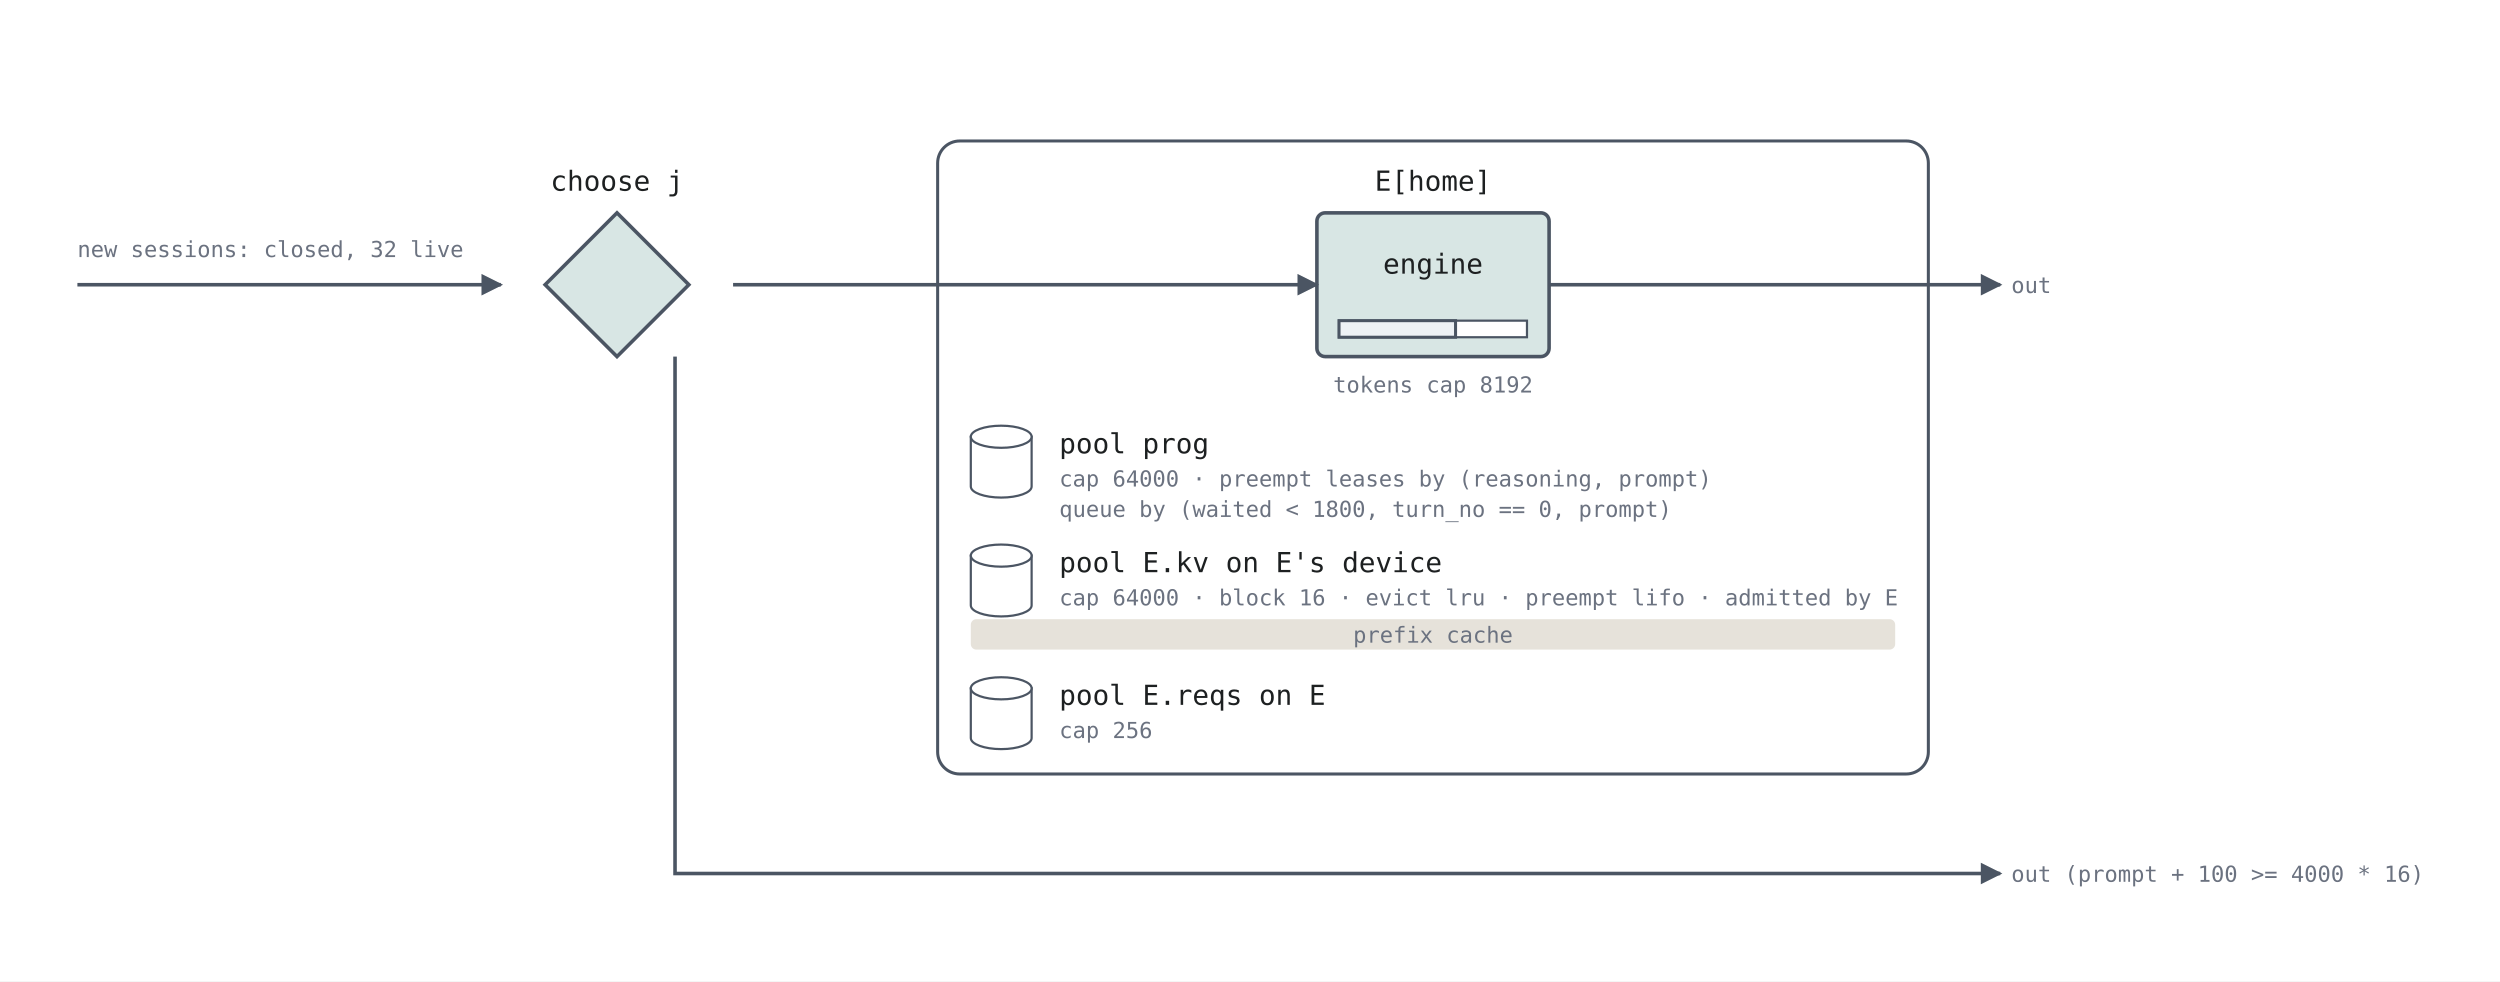
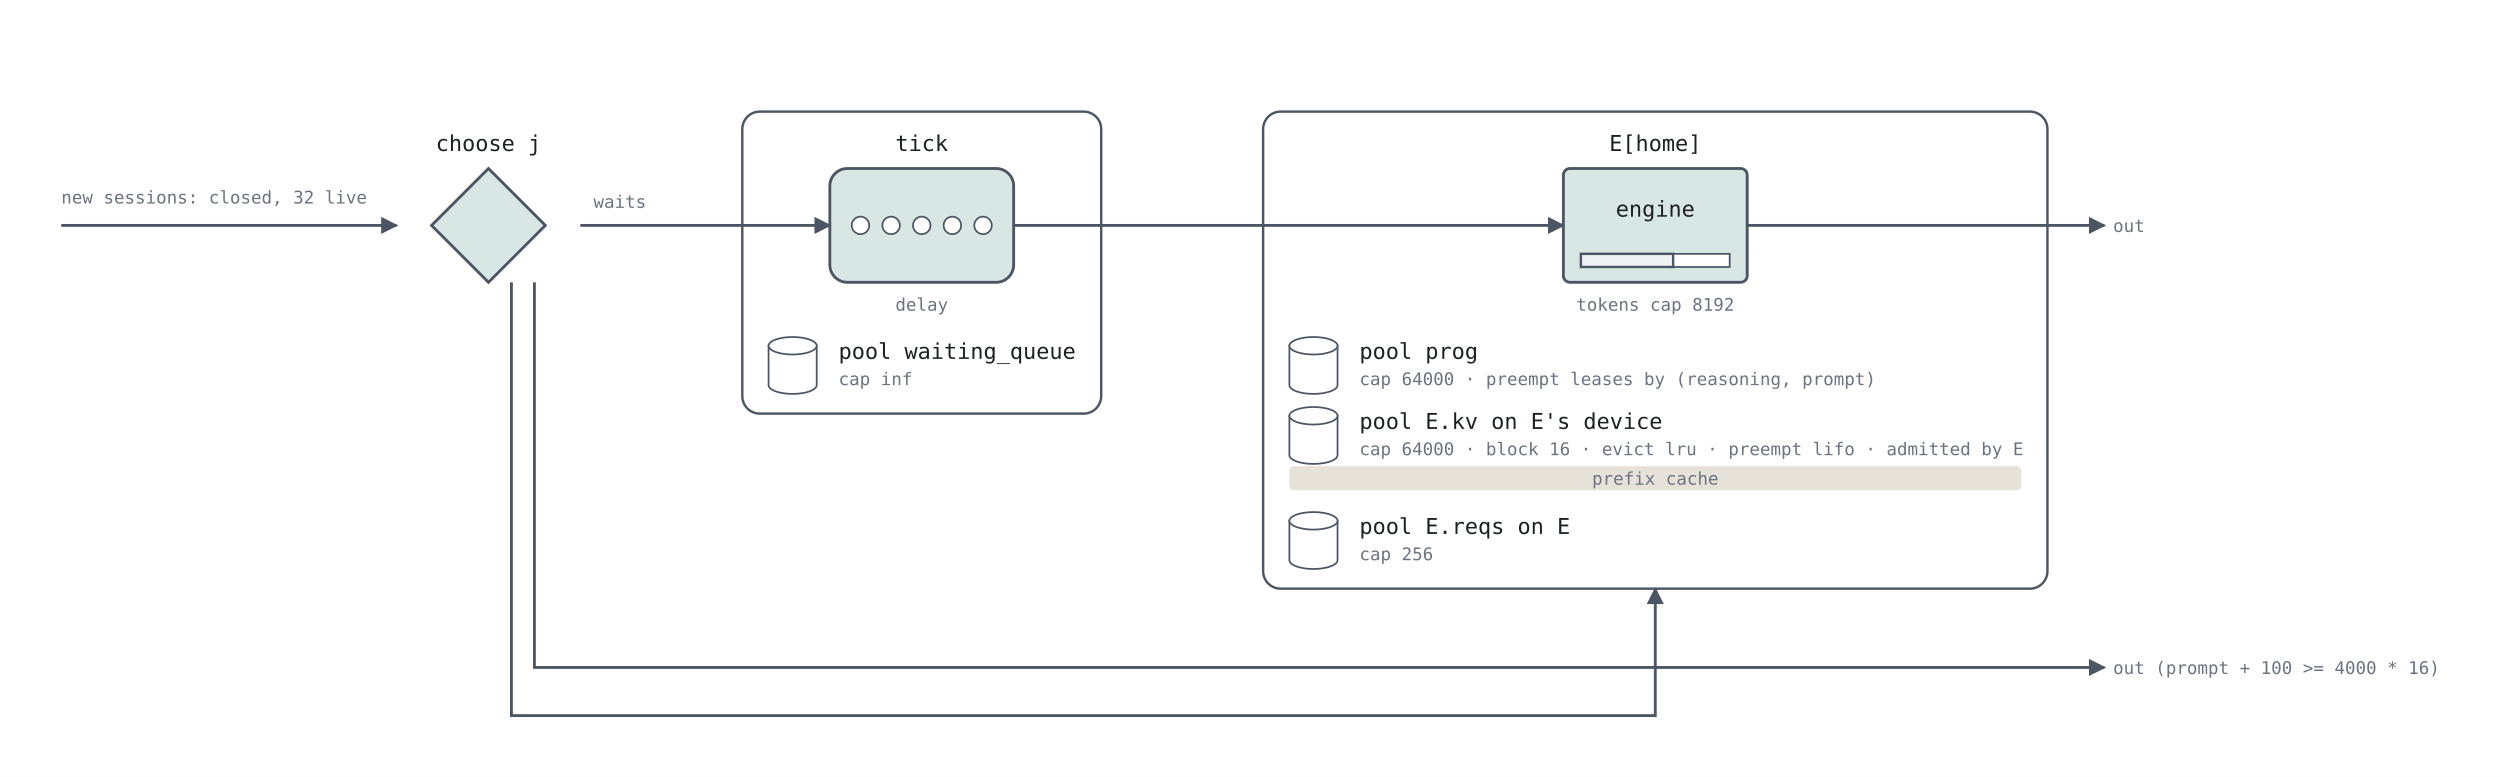
- <svg xmlns="http://www.w3.org/2000/svg" width="904.4" height="355" viewBox="0 0 904.4 355" role="img">
+ <svg xmlns="http://www.w3.org/2000/svg" width="1142.4" height="355" viewBox="0 0 1142.4 355" role="img">
  <style>
  text { font-family: ui-monospace, "SF Mono", Menlo, Consolas, monospace; }
  @media (prefers-color-scheme: dark) {
    text { fill: #e8e6e3; } text.dim { fill: #9aa4b2; }
    .bg { fill:#14171a }
    .solid { fill:#232a31;stroke:#b6bfcc }
    .cached { fill:#33302a }
    .instance { fill:#1a1f24;stroke:#b6bfcc }
    .frame { stroke:#b6bfcc }
    .enclosure { stroke:#9aa4b2 }
    .station { fill:#26403d;stroke:#b6bfcc }
    .cell { fill:#14171a;stroke:#b6bfcc }
    .rail { stroke:#b6bfcc }
    .flow { stroke:#b6bfcc }
    .back { stroke:#b6bfcc }
    .relation { stroke:#9aa4b2 }
  }
</style>
  <defs>
    <marker id="a" viewBox="0 0 10 10" refX="9" refY="5" markerWidth="6" markerHeight="6" orient="auto-start-reverse">
      <path d="M0 0 L10 5 L0 10 z" fill="context-stroke" />
    </marker>
  </defs>
-   <rect class="bg" fill="#ffffff" x="0" y="0" width="904.4" height="355" />
-   <rect class="frame" fill="none" stroke="#4b5563" stroke-width="1.1" x="339.2" y="51" width="358.4" height="229" rx="8" />
+   <rect class="bg" fill="#ffffff" x="0" y="0" width="1142.4" height="355" />
+   <rect class="frame" fill="none" stroke="#4b5563" stroke-width="1.1" x="339.2" y="51" width="164" height="138" rx="8" />
  <path class="cell" fill="#ffffff" stroke="#4b5563" stroke-width=".8" d="M 351.2 158 L 351.2 176 A 11 4 0 0 0 373.2 176 L 373.2 158 Z" />
  <ellipse class="cell" fill="#ffffff" stroke="#4b5563" stroke-width=".8" cx="362.2" cy="158" rx="11" ry="4" />
-   <text x="383.2" y="164" text-anchor="start" font-size="10" fill="#1d2021">pool prog</text>
-   <text x="383.2" y="176" text-anchor="start" font-size="8" fill="#6b7280" class="dim">cap 64000 · preempt leases by (reasoning, prompt)</text>
-   <text x="383.2" y="187" text-anchor="start" font-size="8" fill="#6b7280" class="dim">queue by (waited &lt; 1800, turn_no == 0, prompt)</text>
-   <path class="cell" fill="#ffffff" stroke="#4b5563" stroke-width=".8" d="M 351.2 201 L 351.2 219 A 11 4 0 0 0 373.2 219 L 373.2 201 Z" />
-   <ellipse class="cell" fill="#ffffff" stroke="#4b5563" stroke-width=".8" cx="362.2" cy="201" rx="11" ry="4" />
-   <text x="383.2" y="207" text-anchor="start" font-size="10" fill="#1d2021">pool E.kv on E's device</text>
-   <text x="383.2" y="219" text-anchor="start" font-size="8" fill="#6b7280" class="dim">cap 64000 · block 16 · evict lru · preempt lifo · admitted by E</text>
-   <rect class="cached" fill="#e6e2da" stroke="none" x="351.2" y="224" width="334.4" height="11" rx="2" />
-   <text x="518.4" y="232.5" text-anchor="middle" font-size="8" fill="#6b7280" class="dim">prefix cache</text>
-   <path class="cell" fill="#ffffff" stroke="#4b5563" stroke-width=".8" d="M 351.2 249 L 351.2 267 A 11 4 0 0 0 373.2 267 L 373.2 249 Z" />
-   <ellipse class="cell" fill="#ffffff" stroke="#4b5563" stroke-width=".8" cx="362.2" cy="249" rx="11" ry="4" />
-   <text x="383.2" y="255" text-anchor="start" font-size="10" fill="#1d2021">pool E.reqs on E</text>
-   <text x="383.2" y="267" text-anchor="start" font-size="8" fill="#6b7280" class="dim">cap 256</text>
+   <text x="383.2" y="164" text-anchor="start" font-size="10" fill="#1d2021">pool waiting_queue</text>
+   <text x="383.2" y="176" text-anchor="start" font-size="8" fill="#6b7280" class="dim">cap inf</text>
+   <rect class="frame" fill="none" stroke="#4b5563" stroke-width="1.1" x="577.2" y="51" width="358.4" height="218" rx="8" />
+   <path class="cell" fill="#ffffff" stroke="#4b5563" stroke-width=".8" d="M 589.2 158 L 589.2 176 A 11 4 0 0 0 611.2 176 L 611.2 158 Z" />
+   <ellipse class="cell" fill="#ffffff" stroke="#4b5563" stroke-width=".8" cx="600.2" cy="158" rx="11" ry="4" />
+   <text x="621.2" y="164" text-anchor="start" font-size="10" fill="#1d2021">pool prog</text>
+   <text x="621.2" y="176" text-anchor="start" font-size="8" fill="#6b7280" class="dim">cap 64000 · preempt leases by (reasoning, prompt)</text>
+   <path class="cell" fill="#ffffff" stroke="#4b5563" stroke-width=".8" d="M 589.2 190 L 589.2 208 A 11 4 0 0 0 611.2 208 L 611.2 190 Z" />
+   <ellipse class="cell" fill="#ffffff" stroke="#4b5563" stroke-width=".8" cx="600.2" cy="190" rx="11" ry="4" />
+   <text x="621.2" y="196" text-anchor="start" font-size="10" fill="#1d2021">pool E.kv on E's device</text>
+   <text x="621.2" y="208" text-anchor="start" font-size="8" fill="#6b7280" class="dim">cap 64000 · block 16 · evict lru · preempt lifo · admitted by E</text>
+   <rect class="cached" fill="#e6e2da" stroke="none" x="589.2" y="213" width="334.4" height="11" rx="2" />
+   <text x="756.4" y="221.5" text-anchor="middle" font-size="8" fill="#6b7280" class="dim">prefix cache</text>
+   <path class="cell" fill="#ffffff" stroke="#4b5563" stroke-width=".8" d="M 589.2 238 L 589.2 256 A 11 4 0 0 0 611.2 256 L 611.2 238 Z" />
+   <ellipse class="cell" fill="#ffffff" stroke="#4b5563" stroke-width=".8" cx="600.2" cy="238" rx="11" ry="4" />
+   <text x="621.2" y="244" text-anchor="start" font-size="10" fill="#1d2021">pool E.reqs on E</text>
+   <text x="621.2" y="256" text-anchor="start" font-size="8" fill="#6b7280" class="dim">cap 256</text>
  <polygon class="station" fill="#d8e6e4" stroke="#4b5563" stroke-width="1.3" points="223.2,77 249.2,103 223.2,129 197.2,103" />
  <text x="223.2" y="69" text-anchor="middle" font-size="10" fill="#1d2021">choose j</text>
-   <rect class="station" fill="#d8e6e4" stroke="#4b5563" stroke-width="1.3" x="476.4" y="77" width="84" height="52" rx="3" />
-   <rect class="cell" fill="#ffffff" stroke="#4b5563" stroke-width=".8" x="484.4" y="116" width="68" height="6" />
-   <rect class="solid" fill="#eef2f5" stroke="#4b5563" stroke-width="1.1" x="484.4" y="116" width="42.16" height="6" />
-   <text x="518.4" y="99" text-anchor="middle" font-size="10" fill="#1d2021">engine</text>
-   <text x="518.4" y="69" text-anchor="middle" font-size="10" fill="#1d2021">E[home]</text>
-   <text x="518.4" y="142" text-anchor="middle" font-size="8" fill="#6b7280" class="dim">tokens cap 8192</text>
+   <rect class="station" fill="#d8e6e4" stroke="#4b5563" stroke-width="1.3" x="379.2" y="77" width="84" height="52" rx="8" />
+   <circle class="cell" fill="#ffffff" stroke="#4b5563" stroke-width=".8" cx="393.2" cy="103" r="4" />
+   <circle class="cell" fill="#ffffff" stroke="#4b5563" stroke-width=".8" cx="407.2" cy="103" r="4" />
+   <circle class="cell" fill="#ffffff" stroke="#4b5563" stroke-width=".8" cx="421.2" cy="103" r="4" />
+   <circle class="cell" fill="#ffffff" stroke="#4b5563" stroke-width=".8" cx="435.2" cy="103" r="4" />
+   <circle class="cell" fill="#ffffff" stroke="#4b5563" stroke-width=".8" cx="449.2" cy="103" r="4" />
+   <text x="421.2" y="69" text-anchor="middle" font-size="10" fill="#1d2021">tick</text>
+   <text x="421.2" y="142" text-anchor="middle" font-size="8" fill="#6b7280" class="dim">delay</text>
+   <rect class="station" fill="#d8e6e4" stroke="#4b5563" stroke-width="1.3" x="714.4" y="77" width="84" height="52" rx="3" />
+   <rect class="cell" fill="#ffffff" stroke="#4b5563" stroke-width=".8" x="722.4" y="116" width="68" height="6" />
+   <rect class="solid" fill="#eef2f5" stroke="#4b5563" stroke-width="1.1" x="722.4" y="116" width="42.16" height="6" />
+   <text x="756.4" y="99" text-anchor="middle" font-size="10" fill="#1d2021">engine</text>
+   <text x="756.4" y="69" text-anchor="middle" font-size="10" fill="#1d2021">E[home]</text>
+   <text x="756.4" y="142" text-anchor="middle" font-size="8" fill="#6b7280" class="dim">tokens cap 8192</text>
  <path class="flow" fill="none" stroke="#4b5563" stroke-width="1.3" d="M28 103 L181.2 103" marker-end="url(#a)" />
  <text x="28" y="93" text-anchor="start" font-size="8" fill="#6b7280" class="dim">new sessions: closed, 32 live</text>
-   <path class="flow" fill="none" stroke="#4b5563" stroke-width="1.3" d="M244.2 129 L244.2 316 L723.6 316" marker-end="url(#a)" />
-   <text x="727.6" y="319" text-anchor="start" font-size="8" fill="#6b7280" class="dim">out (prompt + 100 &gt;= 4000 * 16)</text>
-   <path class="flow" fill="none" stroke="#4b5563" stroke-width="1.3" d="M265.2 103 L476.4 103" marker-end="url(#a)" />
-   <path class="flow" fill="none" stroke="#4b5563" stroke-width="1.3" d="M560.4 103 L723.6 103" marker-end="url(#a)" />
-   <text x="727.6" y="106" text-anchor="start" font-size="8" fill="#6b7280" class="dim">out</text>
+   <path class="flow" fill="none" stroke="#4b5563" stroke-width="1.3" d="M244.2 129 L244.2 305 L961.6 305" marker-end="url(#a)" />
+   <text x="965.6" y="308" text-anchor="start" font-size="8" fill="#6b7280" class="dim">out (prompt + 100 &gt;= 4000 * 16)</text>
+   <path class="flow" fill="none" stroke="#4b5563" stroke-width="1.3" d="M265.2 103 L379.2 103" marker-end="url(#a)" />
+   <text x="271.2" y="95" text-anchor="start" font-size="8" fill="#6b7280" class="dim">waits</text>
+   <path class="flow" fill="none" stroke="#4b5563" stroke-width="1.3" d="M233.7 129 L233.7 327 L756.4 327 L756.4 269" marker-end="url(#a)" />
+   <path class="flow" fill="none" stroke="#4b5563" stroke-width="1.3" d="M463.2 103 L714.4 103" marker-end="url(#a)" />
+   <path class="flow" fill="none" stroke="#4b5563" stroke-width="1.3" d="M798.4 103 L961.6 103" marker-end="url(#a)" />
+   <text x="965.6" y="106" text-anchor="start" font-size="8" fill="#6b7280" class="dim">out</text>
</svg>
